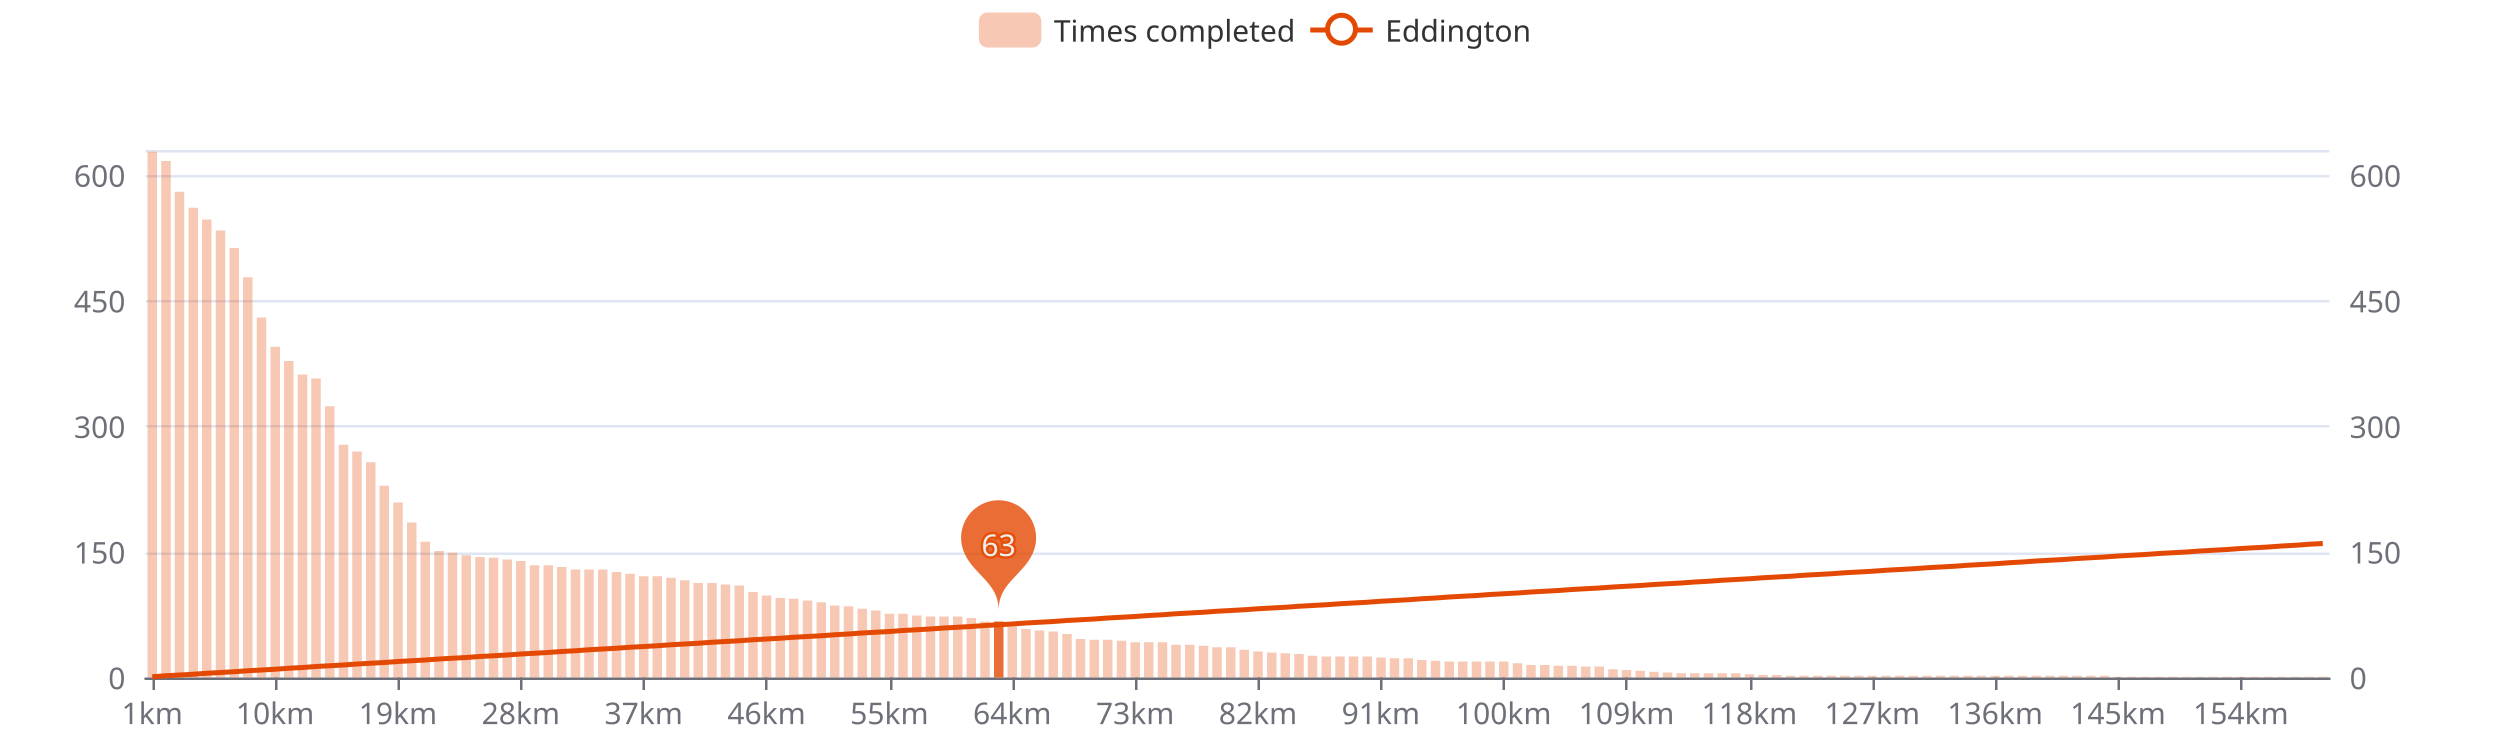
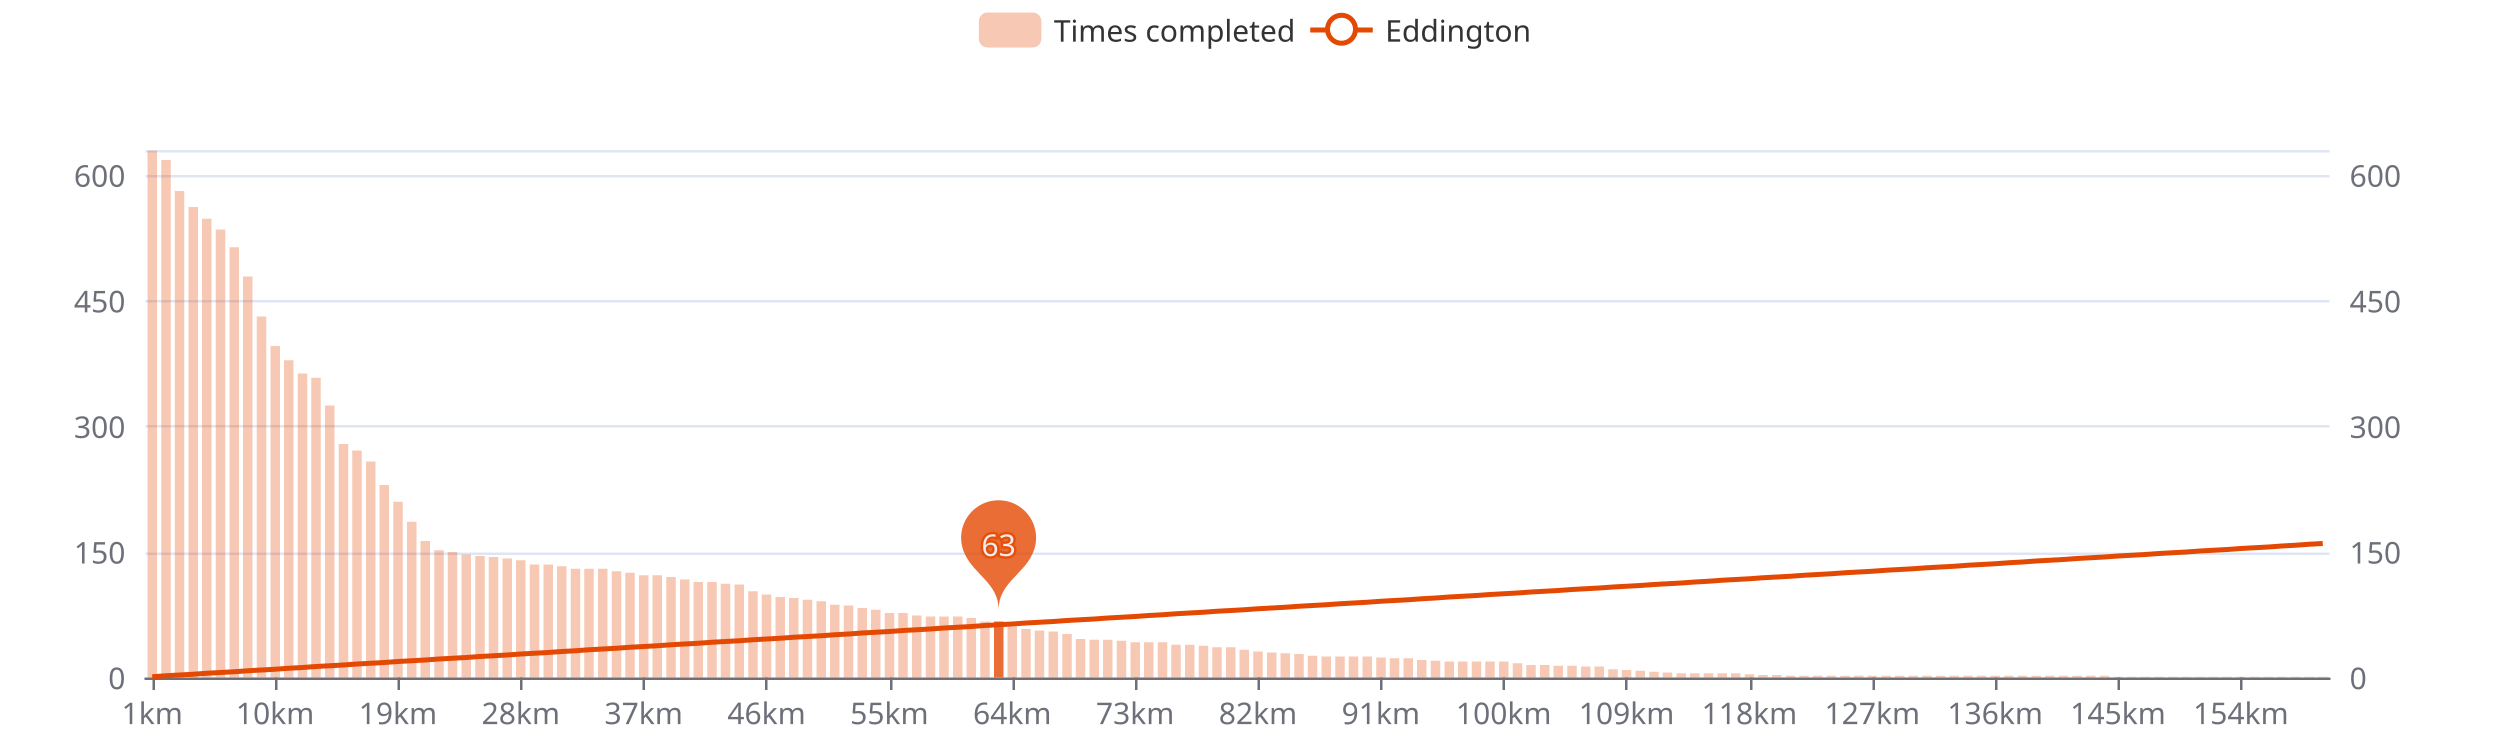
<svg xmlns="http://www.w3.org/2000/svg" width="1000" height="300" version="1.1" baseProfile="full" viewBox="0 0 1000 300">
  <rect width="1000" height="300" x="0" y="0" id="0" fill="#ffffff" />
  <path d="M58.2 271.5L931.8 271.5" fill="none" stroke="#E0E6F1" />
  <path d="M58.2 221.5L931.8 221.5" fill="none" stroke="#E0E6F1" />
  <path d="M58.2 170.5L931.8 170.5" fill="none" stroke="#E0E6F1" />
  <path d="M58.2 120.5L931.8 120.5" fill="none" stroke="#E0E6F1" />
  <path d="M58.2 70.5L931.8 70.5" fill="none" stroke="#E0E6F1" />
  <path d="M58.2 60.5L931.8 60.5" fill="none" stroke="#E0E6F1" />
  <path d="M58.2 271.5L931.8 271.5" fill="none" stroke="#6E7079" stroke-linecap="round" />
  <path d="M61.5 271L61.5 276" fill="none" stroke="#6E7079" />
  <path d="M110.5 271L110.5 276" fill="none" stroke="#6E7079" />
  <path d="M159.5 271L159.5 276" fill="none" stroke="#6E7079" />
  <path d="M208.5 271L208.5 276" fill="none" stroke="#6E7079" />
  <path d="M257.5 271L257.5 276" fill="none" stroke="#6E7079" />
  <path d="M306.5 271L306.5 276" fill="none" stroke="#6E7079" />
  <path d="M356.5 271L356.5 276" fill="none" stroke="#6E7079" />
  <path d="M405.5 271L405.5 276" fill="none" stroke="#6E7079" />
  <path d="M454.5 271L454.5 276" fill="none" stroke="#6E7079" />
  <path d="M503.5 271L503.5 276" fill="none" stroke="#6E7079" />
  <path d="M552.5 271L552.5 276" fill="none" stroke="#6E7079" />
  <path d="M601.5 271L601.5 276" fill="none" stroke="#6E7079" />
  <path d="M650.5 271L650.5 276" fill="none" stroke="#6E7079" />
  <path d="M700.5 271L700.5 276" fill="none" stroke="#6E7079" />
  <path d="M749.5 271L749.5 276" fill="none" stroke="#6E7079" />
  <path d="M798.5 271L798.5 276" fill="none" stroke="#6E7079" />
  <path d="M847.5 271L847.5 276" fill="none" stroke="#6E7079" />
  <path d="M896.5 271L896.5 276" fill="none" stroke="#6E7079" />
  <text dominant-baseline="central" text-anchor="end" style="font-size:12px;font-family:sans-serif;" transform="translate(50.16 271)" fill="#6E7079">0</text>
  <text dominant-baseline="central" text-anchor="end" style="font-size:12px;font-family:sans-serif;" transform="translate(50.16 220.7619)" fill="#6E7079">150</text>
  <text dominant-baseline="central" text-anchor="end" style="font-size:12px;font-family:sans-serif;" transform="translate(50.16 170.5238)" fill="#6E7079">300</text>
  <text dominant-baseline="central" text-anchor="end" style="font-size:12px;font-family:sans-serif;" transform="translate(50.16 120.2857)" fill="#6E7079">450</text>
  <text dominant-baseline="central" text-anchor="end" style="font-size:12px;font-family:sans-serif;" transform="translate(50.16 70.0476)" fill="#6E7079">600</text>
  <text dominant-baseline="central" text-anchor="start" style="font-size:12px;font-family:sans-serif;" transform="translate(939.84 271)" fill="#6E7079">0</text>
  <text dominant-baseline="central" text-anchor="start" style="font-size:12px;font-family:sans-serif;" transform="translate(939.84 220.7619)" fill="#6E7079">150</text>
  <text dominant-baseline="central" text-anchor="start" style="font-size:12px;font-family:sans-serif;" transform="translate(939.84 170.5238)" fill="#6E7079">300</text>
  <text dominant-baseline="central" text-anchor="start" style="font-size:12px;font-family:sans-serif;" transform="translate(939.84 120.2857)" fill="#6E7079">450</text>
  <text dominant-baseline="central" text-anchor="start" style="font-size:12px;font-family:sans-serif;" transform="translate(939.84 70.0476)" fill="#6E7079">600</text>
  <text dominant-baseline="central" text-anchor="middle" style="font-size:12px;font-family:sans-serif;" y="6" transform="translate(60.8903 279)" fill="#6E7079">1km</text>
  <text dominant-baseline="central" text-anchor="middle" style="font-size:12px;font-family:sans-serif;" y="6" transform="translate(110.0348 279)" fill="#6E7079">10km</text>
  <text dominant-baseline="central" text-anchor="middle" style="font-size:12px;font-family:sans-serif;" y="6" transform="translate(159.1793 279)" fill="#6E7079">19km</text>
  <text dominant-baseline="central" text-anchor="middle" style="font-size:12px;font-family:sans-serif;" y="6" transform="translate(208.3238 279)" fill="#6E7079">28km</text>
  <text dominant-baseline="central" text-anchor="middle" style="font-size:12px;font-family:sans-serif;" y="6" transform="translate(257.4683 279)" fill="#6E7079">37km</text>
  <text dominant-baseline="central" text-anchor="middle" style="font-size:12px;font-family:sans-serif;" y="6" transform="translate(306.6128 279)" fill="#6E7079">46km</text>
  <text dominant-baseline="central" text-anchor="middle" style="font-size:12px;font-family:sans-serif;" y="6" transform="translate(355.7573 279)" fill="#6E7079">55km</text>
  <text dominant-baseline="central" text-anchor="middle" style="font-size:12px;font-family:sans-serif;" y="6" transform="translate(404.9018 279)" fill="#6E7079">64km</text>
  <text dominant-baseline="central" text-anchor="middle" style="font-size:12px;font-family:sans-serif;" y="6" transform="translate(454.0463 279)" fill="#6E7079">73km</text>
  <text dominant-baseline="central" text-anchor="middle" style="font-size:12px;font-family:sans-serif;" y="6" transform="translate(503.1908 279)" fill="#6E7079">82km</text>
  <text dominant-baseline="central" text-anchor="middle" style="font-size:12px;font-family:sans-serif;" y="6" transform="translate(552.3353 279)" fill="#6E7079">91km</text>
  <text dominant-baseline="central" text-anchor="middle" style="font-size:12px;font-family:sans-serif;" y="6" transform="translate(601.4798 279)" fill="#6E7079">100km</text>
  <text dominant-baseline="central" text-anchor="middle" style="font-size:12px;font-family:sans-serif;" y="6" transform="translate(650.6243 279)" fill="#6E7079">109km</text>
  <text dominant-baseline="central" text-anchor="middle" style="font-size:12px;font-family:sans-serif;" y="6" transform="translate(699.7688 279)" fill="#6E7079">118km</text>
  <text dominant-baseline="central" text-anchor="middle" style="font-size:12px;font-family:sans-serif;" y="6" transform="translate(748.9133 279)" fill="#6E7079">127km</text>
  <text dominant-baseline="central" text-anchor="middle" style="font-size:12px;font-family:sans-serif;" y="6" transform="translate(798.0578 279)" fill="#6E7079">136km</text>
  <text dominant-baseline="central" text-anchor="middle" style="font-size:12px;font-family:sans-serif;" y="6" transform="translate(847.2023 279)" fill="#6E7079">145km</text>
  <text dominant-baseline="central" text-anchor="middle" style="font-size:12px;font-family:sans-serif;" y="6" transform="translate(896.3468 279)" fill="#6E7079">154km</text>
-   <path d="M59 271l3.8 0l0 -210.3l-3.8 0Z" fill="rgb(227,73,2)" fill-opacity="0.3" />
-   <path d="M64.5 271l3.8 0l0 -206.6l-3.8 0Z" fill="rgb(227,73,2)" fill-opacity="0.3" />
-   <path d="M69.9 271l3.8 0l0 -194.3l-3.8 0Z" fill="rgb(227,73,2)" fill-opacity="0.3" />
-   <path d="M75.4 271l3.8 0l0 -187.9l-3.8 0Z" fill="rgb(227,73,2)" fill-opacity="0.3" />
-   <path d="M80.8 271l3.8 0l0 -183.2l-3.8 0Z" fill="rgb(227,73,2)" fill-opacity="0.3" />
-   <path d="M86.3 271l3.8 0l0 -178.8l-3.8 0Z" fill="rgb(227,73,2)" fill-opacity="0.3" />
-   <path d="M91.8 271l3.8 0l0 -171.8l-3.8 0Z" fill="rgb(227,73,2)" fill-opacity="0.3" />
-   <path d="M97.2 271l3.8 0l0 -160.1l-3.8 0Z" fill="rgb(227,73,2)" fill-opacity="0.3" />
-   <path d="M102.7 271l3.8 0l0 -144l-3.8 0Z" fill="rgb(227,73,2)" fill-opacity="0.3" />
-   <path d="M108.2 271l3.8 0l0 -132.3l-3.8 0Z" fill="rgb(227,73,2)" fill-opacity="0.3" />
-   <path d="M113.6 271l3.8 0l0 -126.6l-3.8 0Z" fill="rgb(227,73,2)" fill-opacity="0.3" />
-   <path d="M119.1 271l3.8 0l0 -121.2l-3.8 0Z" fill="rgb(227,73,2)" fill-opacity="0.3" />
-   <path d="M124.5 271l3.8 0l0 -119.6l-3.8 0Z" fill="rgb(227,73,2)" fill-opacity="0.3" />
-   <path d="M130 271l3.8 0l0 -108.5l-3.8 0Z" fill="rgb(227,73,2)" fill-opacity="0.3" />
-   <path d="M135.5 271l3.8 0l0 -93.1l-3.8 0Z" fill="rgb(227,73,2)" fill-opacity="0.3" />
-   <path d="M140.9 271l3.8 0l0 -90.4l-3.8 0Z" fill="rgb(227,73,2)" fill-opacity="0.3" />
-   <path d="M146.4 271l3.8 0l0 -86.1l-3.8 0Z" fill="rgb(227,73,2)" fill-opacity="0.3" />
-   <path d="M151.8 271l3.8 0l0 -76.7l-3.8 0Z" fill="rgb(227,73,2)" fill-opacity="0.3" />
-   <path d="M157.3 271l3.8 0l0 -70l-3.8 0Z" fill="rgb(227,73,2)" fill-opacity="0.3" />
-   <path d="M162.8 271l3.8 0l0 -62l-3.8 0Z" fill="rgb(227,73,2)" fill-opacity="0.3" />
-   <path d="M168.2 271l3.8 0l0 -54.3l-3.8 0Z" fill="rgb(227,73,2)" fill-opacity="0.3" />
-   <path d="M173.7 271l3.8 0l0 -50.6l-3.8 0Z" fill="rgb(227,73,2)" fill-opacity="0.3" />
-   <path d="M179.1 271l3.8 0l0 -49.9l-3.8 0Z" fill="rgb(227,73,2)" fill-opacity="0.3" />
-   <path d="M184.6 271l3.8 0l0 -48.9l-3.8 0Z" fill="rgb(227,73,2)" fill-opacity="0.3" />
-   <path d="M190.1 271l3.8 0l0 -48.2l-3.8 0Z" fill="rgb(227,73,2)" fill-opacity="0.3" />
-   <path d="M195.5 271l3.8 0l0 -47.9l-3.8 0Z" fill="rgb(227,73,2)" fill-opacity="0.3" />
-   <path d="M201 271l3.8 0l0 -47.2l-3.8 0Z" fill="rgb(227,73,2)" fill-opacity="0.3" />
-   <path d="M206.4 271l3.8 0l0 -46.6l-3.8 0Z" fill="rgb(227,73,2)" fill-opacity="0.3" />
-   <path d="M211.9 271l3.8 0l0 -44.9l-3.8 0Z" fill="rgb(227,73,2)" fill-opacity="0.3" />
-   <path d="M217.4 271l3.8 0l0 -44.9l-3.8 0Z" fill="rgb(227,73,2)" fill-opacity="0.3" />
-   <path d="M222.8 271l3.8 0l0 -44.2l-3.8 0Z" fill="rgb(227,73,2)" fill-opacity="0.3" />
-   <path d="M228.3 271l3.8 0l0 -43.2l-3.8 0Z" fill="rgb(227,73,2)" fill-opacity="0.3" />
-   <path d="M233.7 271l3.8 0l0 -43.2l-3.8 0Z" fill="rgb(227,73,2)" fill-opacity="0.3" />
-   <path d="M239.2 271l3.8 0l0 -43.2l-3.8 0Z" fill="rgb(227,73,2)" fill-opacity="0.3" />
-   <path d="M244.7 271l3.8 0l0 -42.2l-3.8 0Z" fill="rgb(227,73,2)" fill-opacity="0.3" />
-   <path d="M250.1 271l3.8 0l0 -41.5l-3.8 0Z" fill="rgb(227,73,2)" fill-opacity="0.3" />
-   <path d="M255.6 271l3.8 0l0 -40.5l-3.8 0Z" fill="rgb(227,73,2)" fill-opacity="0.3" />
-   <path d="M261 271l3.8 0l0 -40.5l-3.8 0Z" fill="rgb(227,73,2)" fill-opacity="0.3" />
-   <path d="M266.5 271l3.8 0l0 -39.9l-3.8 0Z" fill="rgb(227,73,2)" fill-opacity="0.3" />
-   <path d="M272 271l3.8 0l0 -38.9l-3.8 0Z" fill="rgb(227,73,2)" fill-opacity="0.3" />
-   <path d="M277.4 271l3.8 0l0 -37.8l-3.8 0Z" fill="rgb(227,73,2)" fill-opacity="0.3" />
-   <path d="M282.9 271l3.8 0l0 -37.8l-3.8 0Z" fill="rgb(227,73,2)" fill-opacity="0.3" />
-   <path d="M288.3 271l3.8 0l0 -37.2l-3.8 0Z" fill="rgb(227,73,2)" fill-opacity="0.3" />
-   <path d="M293.8 271l3.8 0l0 -36.8l-3.8 0Z" fill="rgb(227,73,2)" fill-opacity="0.3" />
-   <path d="M299.3 271l3.8 0l0 -34.2l-3.8 0Z" fill="rgb(227,73,2)" fill-opacity="0.3" />
-   <path d="M304.7 271l3.8 0l0 -32.8l-3.8 0Z" fill="rgb(227,73,2)" fill-opacity="0.3" />
-   <path d="M310.2 271l3.8 0l0 -31.8l-3.8 0Z" fill="rgb(227,73,2)" fill-opacity="0.3" />
-   <path d="M315.6 271l3.8 0l0 -31.5l-3.8 0Z" fill="rgb(227,73,2)" fill-opacity="0.3" />
-   <path d="M321.1 271l3.8 0l0 -30.8l-3.8 0Z" fill="rgb(227,73,2)" fill-opacity="0.3" />
-   <path d="M326.6 271l3.8 0l0 -30.1l-3.8 0Z" fill="rgb(227,73,2)" fill-opacity="0.3" />
-   <path d="M332 271l3.8 0l0 -28.8l-3.8 0Z" fill="rgb(227,73,2)" fill-opacity="0.3" />
-   <path d="M337.5 271l3.8 0l0 -28.5l-3.8 0Z" fill="rgb(227,73,2)" fill-opacity="0.3" />
-   <path d="M343 271l3.8 0l0 -27.5l-3.8 0Z" fill="rgb(227,73,2)" fill-opacity="0.3" />
-   <path d="M348.4 271l3.8 0l0 -26.8l-3.8 0Z" fill="rgb(227,73,2)" fill-opacity="0.3" />
-   <path d="M353.9 271l3.8 0l0 -25.5l-3.8 0Z" fill="rgb(227,73,2)" fill-opacity="0.3" />
-   <path d="M359.3 271l3.8 0l0 -25.5l-3.8 0Z" fill="rgb(227,73,2)" fill-opacity="0.3" />
+   <path d="M59 271l3.8 0l0 -210.7l-3.8 0Z" fill="rgb(227,73,2)" fill-opacity="0.3" />
+   <path d="M64.5 271l3.8 0l0 -207l-3.8 0Z" fill="rgb(227,73,2)" fill-opacity="0.3" />
+   <path d="M69.9 271l3.8 0l0 -194.6l-3.8 0Z" fill="rgb(227,73,2)" fill-opacity="0.3" />
+   <path d="M75.4 271l3.8 0l0 -188.2l-3.8 0Z" fill="rgb(227,73,2)" fill-opacity="0.3" />
+   <path d="M80.8 271l3.8 0l0 -183.5l-3.8 0Z" fill="rgb(227,73,2)" fill-opacity="0.3" />
+   <path d="M86.3 271l3.8 0l0 -179.2l-3.8 0Z" fill="rgb(227,73,2)" fill-opacity="0.3" />
+   <path d="M91.8 271l3.8 0l0 -172.1l-3.8 0Z" fill="rgb(227,73,2)" fill-opacity="0.3" />
+   <path d="M97.2 271l3.8 0l0 -160.4l-3.8 0Z" fill="rgb(227,73,2)" fill-opacity="0.3" />
+   <path d="M102.7 271l3.8 0l0 -144.4l-3.8 0Z" fill="rgb(227,73,2)" fill-opacity="0.3" />
+   <path d="M108.2 271l3.8 0l0 -132.6l-3.8 0Z" fill="rgb(227,73,2)" fill-opacity="0.3" />
+   <path d="M113.6 271l3.8 0l0 -126.9l-3.8 0Z" fill="rgb(227,73,2)" fill-opacity="0.3" />
+   <path d="M119.1 271l3.8 0l0 -121.6l-3.8 0Z" fill="rgb(227,73,2)" fill-opacity="0.3" />
+   <path d="M124.5 271l3.8 0l0 -119.9l-3.8 0Z" fill="rgb(227,73,2)" fill-opacity="0.3" />
+   <path d="M130 271l3.8 0l0 -108.8l-3.8 0Z" fill="rgb(227,73,2)" fill-opacity="0.3" />
+   <path d="M135.5 271l3.8 0l0 -93.4l-3.8 0Z" fill="rgb(227,73,2)" fill-opacity="0.3" />
+   <path d="M140.9 271l3.8 0l0 -90.8l-3.8 0Z" fill="rgb(227,73,2)" fill-opacity="0.3" />
+   <path d="M146.4 271l3.8 0l0 -86.4l-3.8 0Z" fill="rgb(227,73,2)" fill-opacity="0.3" />
+   <path d="M151.8 271l3.8 0l0 -77l-3.8 0Z" fill="rgb(227,73,2)" fill-opacity="0.3" />
+   <path d="M157.3 271l3.8 0l0 -70.3l-3.8 0Z" fill="rgb(227,73,2)" fill-opacity="0.3" />
+   <path d="M162.8 271l3.8 0l0 -62.3l-3.8 0Z" fill="rgb(227,73,2)" fill-opacity="0.3" />
+   <path d="M168.2 271l3.8 0l0 -54.6l-3.8 0Z" fill="rgb(227,73,2)" fill-opacity="0.3" />
+   <path d="M173.7 271l3.8 0l0 -50.9l-3.8 0Z" fill="rgb(227,73,2)" fill-opacity="0.3" />
+   <path d="M179.1 271l3.8 0l0 -50.2l-3.8 0Z" fill="rgb(227,73,2)" fill-opacity="0.3" />
+   <path d="M184.6 271l3.8 0l0 -49.2l-3.8 0Z" fill="rgb(227,73,2)" fill-opacity="0.3" />
+   <path d="M190.1 271l3.8 0l0 -48.6l-3.8 0Z" fill="rgb(227,73,2)" fill-opacity="0.3" />
+   <path d="M195.5 271l3.8 0l0 -48.2l-3.8 0Z" fill="rgb(227,73,2)" fill-opacity="0.3" />
+   <path d="M201 271l3.8 0l0 -47.6l-3.8 0Z" fill="rgb(227,73,2)" fill-opacity="0.3" />
+   <path d="M206.4 271l3.8 0l0 -46.9l-3.8 0Z" fill="rgb(227,73,2)" fill-opacity="0.3" />
+   <path d="M211.9 271l3.8 0l0 -45.2l-3.8 0Z" fill="rgb(227,73,2)" fill-opacity="0.3" />
+   <path d="M217.4 271l3.8 0l0 -45.2l-3.8 0Z" fill="rgb(227,73,2)" fill-opacity="0.3" />
+   <path d="M222.8 271l3.8 0l0 -44.5l-3.8 0Z" fill="rgb(227,73,2)" fill-opacity="0.3" />
+   <path d="M228.3 271l3.8 0l0 -43.5l-3.8 0Z" fill="rgb(227,73,2)" fill-opacity="0.3" />
+   <path d="M233.7 271l3.8 0l0 -43.5l-3.8 0Z" fill="rgb(227,73,2)" fill-opacity="0.3" />
+   <path d="M239.2 271l3.8 0l0 -43.5l-3.8 0Z" fill="rgb(227,73,2)" fill-opacity="0.3" />
+   <path d="M244.7 271l3.8 0l0 -42.5l-3.8 0Z" fill="rgb(227,73,2)" fill-opacity="0.3" />
+   <path d="M250.1 271l3.8 0l0 -41.9l-3.8 0Z" fill="rgb(227,73,2)" fill-opacity="0.3" />
+   <path d="M255.6 271l3.8 0l0 -40.9l-3.8 0Z" fill="rgb(227,73,2)" fill-opacity="0.3" />
+   <path d="M261 271l3.8 0l0 -40.9l-3.8 0Z" fill="rgb(227,73,2)" fill-opacity="0.3" />
+   <path d="M266.5 271l3.8 0l0 -40.2l-3.8 0Z" fill="rgb(227,73,2)" fill-opacity="0.3" />
+   <path d="M272 271l3.8 0l0 -39.2l-3.8 0Z" fill="rgb(227,73,2)" fill-opacity="0.3" />
+   <path d="M277.4 271l3.8 0l0 -38.2l-3.8 0Z" fill="rgb(227,73,2)" fill-opacity="0.3" />
+   <path d="M282.9 271l3.8 0l0 -38.2l-3.8 0Z" fill="rgb(227,73,2)" fill-opacity="0.3" />
+   <path d="M288.3 271l3.8 0l0 -37.5l-3.8 0Z" fill="rgb(227,73,2)" fill-opacity="0.3" />
+   <path d="M293.8 271l3.8 0l0 -37.2l-3.8 0Z" fill="rgb(227,73,2)" fill-opacity="0.3" />
+   <path d="M299.3 271l3.8 0l0 -34.5l-3.8 0Z" fill="rgb(227,73,2)" fill-opacity="0.3" />
+   <path d="M304.7 271l3.8 0l0 -33.2l-3.8 0Z" fill="rgb(227,73,2)" fill-opacity="0.3" />
+   <path d="M310.2 271l3.8 0l0 -32.2l-3.8 0Z" fill="rgb(227,73,2)" fill-opacity="0.3" />
+   <path d="M315.6 271l3.8 0l0 -31.8l-3.8 0Z" fill="rgb(227,73,2)" fill-opacity="0.3" />
+   <path d="M321.1 271l3.8 0l0 -31.1l-3.8 0Z" fill="rgb(227,73,2)" fill-opacity="0.3" />
+   <path d="M326.6 271l3.8 0l0 -30.5l-3.8 0Z" fill="rgb(227,73,2)" fill-opacity="0.3" />
+   <path d="M332 271l3.8 0l0 -29.1l-3.8 0Z" fill="rgb(227,73,2)" fill-opacity="0.3" />
+   <path d="M337.5 271l3.8 0l0 -28.8l-3.8 0Z" fill="rgb(227,73,2)" fill-opacity="0.3" />
+   <path d="M343 271l3.8 0l0 -27.8l-3.8 0Z" fill="rgb(227,73,2)" fill-opacity="0.3" />
+   <path d="M348.4 271l3.8 0l0 -27.1l-3.8 0Z" fill="rgb(227,73,2)" fill-opacity="0.3" />
+   <path d="M353.9 271l3.8 0l0 -25.8l-3.8 0Z" fill="rgb(227,73,2)" fill-opacity="0.3" />
+   <path d="M359.3 271l3.8 0l0 -25.8l-3.8 0Z" fill="rgb(227,73,2)" fill-opacity="0.3" />
  <path d="M364.8 271l3.8 0l0 -24.8l-3.8 0Z" fill="rgb(227,73,2)" fill-opacity="0.3" />
  <path d="M370.3 271l3.8 0l0 -24.4l-3.8 0Z" fill="rgb(227,73,2)" fill-opacity="0.3" />
  <path d="M375.7 271l3.8 0l0 -24.4l-3.8 0Z" fill="rgb(227,73,2)" fill-opacity="0.3" />
  <path d="M381.2 271l3.8 0l0 -24.4l-3.8 0Z" fill="rgb(227,73,2)" fill-opacity="0.3" />
  <path d="M386.6 271l3.8 0l0 -23.8l-3.8 0Z" fill="rgb(227,73,2)" fill-opacity="0.3" />
  <path d="M392.1 271l3.8 0l0 -22.4l-3.8 0Z" fill="rgb(227,73,2)" fill-opacity="0.3" />
  <path d="M397.6 271l3.8 0l0 -22.4l-3.8 0Z" fill="rgb(227,73,2)" fill-opacity="0.8" />
  <path d="M403 271l3.8 0l0 -20.4l-3.8 0Z" fill="rgb(227,73,2)" fill-opacity="0.3" />
  <path d="M408.5 271l3.8 0l0 -19.4l-3.8 0Z" fill="rgb(227,73,2)" fill-opacity="0.3" />
  <path d="M413.9 271l3.8 0l0 -18.8l-3.8 0Z" fill="rgb(227,73,2)" fill-opacity="0.3" />
  <path d="M419.4 271l3.8 0l0 -18.4l-3.8 0Z" fill="rgb(227,73,2)" fill-opacity="0.3" />
  <path d="M424.9 271l3.8 0l0 -17.4l-3.8 0Z" fill="rgb(227,73,2)" fill-opacity="0.3" />
  <path d="M430.3 271l3.8 0l0 -15.4l-3.8 0Z" fill="rgb(227,73,2)" fill-opacity="0.3" />
  <path d="M435.8 271l3.8 0l0 -15.1l-3.8 0Z" fill="rgb(227,73,2)" fill-opacity="0.3" />
  <path d="M441.2 271l3.8 0l0 -15.1l-3.8 0Z" fill="rgb(227,73,2)" fill-opacity="0.3" />
  <path d="M446.7 271l3.8 0l0 -14.7l-3.8 0Z" fill="rgb(227,73,2)" fill-opacity="0.3" />
  <path d="M452.2 271l3.8 0l0 -14.1l-3.8 0Z" fill="rgb(227,73,2)" fill-opacity="0.3" />
  <path d="M457.6 271l3.8 0l0 -14.1l-3.8 0Z" fill="rgb(227,73,2)" fill-opacity="0.3" />
  <path d="M463.1 271l3.8 0l0 -14.1l-3.8 0Z" fill="rgb(227,73,2)" fill-opacity="0.3" />
  <path d="M468.5 271l3.8 0l0 -13.1l-3.8 0Z" fill="rgb(227,73,2)" fill-opacity="0.3" />
  <path d="M474 271l3.8 0l0 -13.1l-3.8 0Z" fill="rgb(227,73,2)" fill-opacity="0.3" />
  <path d="M479.5 271l3.8 0l0 -12.7l-3.8 0Z" fill="rgb(227,73,2)" fill-opacity="0.3" />
  <path d="M484.9 271l3.8 0l0 -12.1l-3.8 0Z" fill="rgb(227,73,2)" fill-opacity="0.3" />
  <path d="M490.4 271l3.8 0l0 -12.1l-3.8 0Z" fill="rgb(227,73,2)" fill-opacity="0.3" />
  <path d="M495.8 271l3.8 0l0 -11.1l-3.8 0Z" fill="rgb(227,73,2)" fill-opacity="0.3" />
  <path d="M501.3 271l3.8 0l0 -10.4l-3.8 0Z" fill="rgb(227,73,2)" fill-opacity="0.3" />
  <path d="M506.8 271l3.8 0l0 -10l-3.8 0Z" fill="rgb(227,73,2)" fill-opacity="0.3" />
  <path d="M512.2 271l3.8 0l0 -9.7l-3.8 0Z" fill="rgb(227,73,2)" fill-opacity="0.3" />
  <path d="M517.7 271l3.8 0l0 -9.4l-3.8 0Z" fill="rgb(227,73,2)" fill-opacity="0.3" />
  <path d="M523.1 271l3.8 0l0 -8.7l-3.8 0Z" fill="rgb(227,73,2)" fill-opacity="0.3" />
  <path d="M528.6 271l3.8 0l0 -8.4l-3.8 0Z" fill="rgb(227,73,2)" fill-opacity="0.3" />
  <path d="M534.1 271l3.8 0l0 -8.4l-3.8 0Z" fill="rgb(227,73,2)" fill-opacity="0.3" />
  <path d="M539.5 271l3.8 0l0 -8.4l-3.8 0Z" fill="rgb(227,73,2)" fill-opacity="0.3" />
  <path d="M545 271l3.8 0l0 -8.4l-3.8 0Z" fill="rgb(227,73,2)" fill-opacity="0.3" />
  <path d="M550.5 271l3.8 0l0 -8l-3.8 0Z" fill="rgb(227,73,2)" fill-opacity="0.3" />
  <path d="M555.9 271l3.8 0l0 -7.7l-3.8 0Z" fill="rgb(227,73,2)" fill-opacity="0.3" />
  <path d="M561.4 271l3.8 0l0 -7.7l-3.8 0Z" fill="rgb(227,73,2)" fill-opacity="0.3" />
  <path d="M566.8 271l3.8 0l0 -7l-3.8 0Z" fill="rgb(227,73,2)" fill-opacity="0.3" />
  <path d="M572.3 271l3.8 0l0 -6.7l-3.8 0Z" fill="rgb(227,73,2)" fill-opacity="0.3" />
  <path d="M577.8 271l3.8 0l0 -6.4l-3.8 0Z" fill="rgb(227,73,2)" fill-opacity="0.3" />
  <path d="M583.2 271l3.8 0l0 -6.4l-3.8 0Z" fill="rgb(227,73,2)" fill-opacity="0.3" />
  <path d="M588.7 271l3.8 0l0 -6.4l-3.8 0Z" fill="rgb(227,73,2)" fill-opacity="0.3" />
  <path d="M594.1 271l3.8 0l0 -6.4l-3.8 0Z" fill="rgb(227,73,2)" fill-opacity="0.3" />
  <path d="M599.6 271l3.8 0l0 -6.4l-3.8 0Z" fill="rgb(227,73,2)" fill-opacity="0.3" />
  <path d="M605.1 271l3.8 0l0 -5.7l-3.8 0Z" fill="rgb(227,73,2)" fill-opacity="0.3" />
  <path d="M610.5 271l3.8 0l0 -5l-3.8 0Z" fill="rgb(227,73,2)" fill-opacity="0.3" />
  <path d="M616 271l3.8 0l0 -5l-3.8 0Z" fill="rgb(227,73,2)" fill-opacity="0.3" />
  <path d="M621.4 271l3.8 0l0 -4.7l-3.8 0Z" fill="rgb(227,73,2)" fill-opacity="0.3" />
  <path d="M626.9 271l3.8 0l0 -4.7l-3.8 0Z" fill="rgb(227,73,2)" fill-opacity="0.3" />
  <path d="M632.4 271l3.8 0l0 -4.4l-3.8 0Z" fill="rgb(227,73,2)" fill-opacity="0.3" />
  <path d="M637.8 271l3.8 0l0 -4.4l-3.8 0Z" fill="rgb(227,73,2)" fill-opacity="0.3" />
  <path d="M643.3 271l3.8 0l0 -3.3l-3.8 0Z" fill="rgb(227,73,2)" fill-opacity="0.3" />
  <path d="M648.7 271l3.8 0l0 -3l-3.8 0Z" fill="rgb(227,73,2)" fill-opacity="0.3" />
  <path d="M654.2 271l3.8 0l0 -2.7l-3.8 0Z" fill="rgb(227,73,2)" fill-opacity="0.3" />
  <path d="M659.7 271l3.8 0l0 -2.3l-3.8 0Z" fill="rgb(227,73,2)" fill-opacity="0.3" />
  <path d="M665.1 271l3.8 0l0 -2l-3.8 0Z" fill="rgb(227,73,2)" fill-opacity="0.3" />
  <path d="M670.6 271l3.8 0l0 -1.7l-3.8 0Z" fill="rgb(227,73,2)" fill-opacity="0.3" />
  <path d="M676 271l3.8 0l0 -1.7l-3.8 0Z" fill="rgb(227,73,2)" fill-opacity="0.3" />
  <path d="M681.5 271l3.8 0l0 -1.7l-3.8 0Z" fill="rgb(227,73,2)" fill-opacity="0.3" />
  <path d="M687 271l3.8 0l0 -1.7l-3.8 0Z" fill="rgb(227,73,2)" fill-opacity="0.3" />
  <path d="M692.4 271l3.8 0l0 -1.7l-3.8 0Z" fill="rgb(227,73,2)" fill-opacity="0.3" />
  <path d="M697.9 271l3.8 0l0 -1.3l-3.8 0Z" fill="rgb(227,73,2)" fill-opacity="0.3" />
  <path d="M703.3 271l3.8 0l0 -1l-3.8 0Z" fill="rgb(227,73,2)" fill-opacity="0.3" />
  <path d="M708.8 271l3.8 0l0 -1l-3.8 0Z" fill="rgb(227,73,2)" fill-opacity="0.3" />
  <path d="M714.3 271l3.8 0l0 -0.7l-3.8 0Z" fill="rgb(227,73,2)" fill-opacity="0.3" />
  <path d="M719.7 271l3.8 0l0 -0.7l-3.8 0Z" fill="rgb(227,73,2)" fill-opacity="0.3" />
  <path d="M725.2 271l3.8 0l0 -0.7l-3.8 0Z" fill="rgb(227,73,2)" fill-opacity="0.3" />
  <path d="M730.6 271l3.8 0l0 -0.7l-3.8 0Z" fill="rgb(227,73,2)" fill-opacity="0.3" />
  <path d="M736.1 271l3.8 0l0 -0.7l-3.8 0Z" fill="rgb(227,73,2)" fill-opacity="0.3" />
  <path d="M741.6 271l3.8 0l0 -0.7l-3.8 0Z" fill="rgb(227,73,2)" fill-opacity="0.3" />
  <path d="M747 271l3.8 0l0 -0.7l-3.8 0Z" fill="rgb(227,73,2)" fill-opacity="0.3" />
  <path d="M752.5 271l3.8 0l0 -0.7l-3.8 0Z" fill="rgb(227,73,2)" fill-opacity="0.3" />
  <path d="M758 271l3.8 0l0 -0.7l-3.8 0Z" fill="rgb(227,73,2)" fill-opacity="0.3" />
  <path d="M763.4 271l3.8 0l0 -0.7l-3.8 0Z" fill="rgb(227,73,2)" fill-opacity="0.3" />
  <path d="M768.9 271l3.8 0l0 -0.7l-3.8 0Z" fill="rgb(227,73,2)" fill-opacity="0.3" />
  <path d="M774.3 271l3.8 0l0 -0.7l-3.8 0Z" fill="rgb(227,73,2)" fill-opacity="0.3" />
  <path d="M779.8 271l3.8 0l0 -0.7l-3.8 0Z" fill="rgb(227,73,2)" fill-opacity="0.3" />
  <path d="M785.3 271l3.8 0l0 -0.7l-3.8 0Z" fill="rgb(227,73,2)" fill-opacity="0.3" />
  <path d="M790.7 271l3.8 0l0 -0.7l-3.8 0Z" fill="rgb(227,73,2)" fill-opacity="0.3" />
  <path d="M796.2 271l3.8 0l0 -0.7l-3.8 0Z" fill="rgb(227,73,2)" fill-opacity="0.3" />
  <path d="M801.6 271l3.8 0l0 -0.7l-3.8 0Z" fill="rgb(227,73,2)" fill-opacity="0.3" />
  <path d="M807.1 271l3.8 0l0 -0.7l-3.8 0Z" fill="rgb(227,73,2)" fill-opacity="0.3" />
  <path d="M812.6 271l3.8 0l0 -0.7l-3.8 0Z" fill="rgb(227,73,2)" fill-opacity="0.3" />
  <path d="M818 271l3.8 0l0 -0.7l-3.8 0Z" fill="rgb(227,73,2)" fill-opacity="0.3" />
  <path d="M823.5 271l3.8 0l0 -0.7l-3.8 0Z" fill="rgb(227,73,2)" fill-opacity="0.3" />
  <path d="M828.9 271l3.8 0l0 -0.7l-3.8 0Z" fill="rgb(227,73,2)" fill-opacity="0.3" />
  <path d="M834.4 271l3.8 0l0 -0.7l-3.8 0Z" fill="rgb(227,73,2)" fill-opacity="0.3" />
  <path d="M839.9 271l3.8 0l0 -0.7l-3.8 0Z" fill="rgb(227,73,2)" fill-opacity="0.3" />
  <path d="M845.3 271l3.8 0l0 -0.3l-3.8 0Z" fill="rgb(227,73,2)" fill-opacity="0.3" />
  <path d="M850.8 271l3.8 0l0 -0.3l-3.8 0Z" fill="rgb(227,73,2)" fill-opacity="0.3" />
  <path d="M856.2 271l3.8 0l0 -0.3l-3.8 0Z" fill="rgb(227,73,2)" fill-opacity="0.3" />
  <path d="M861.7 271l3.8 0l0 -0.3l-3.8 0Z" fill="rgb(227,73,2)" fill-opacity="0.3" />
  <path d="M867.2 271l3.8 0l0 -0.3l-3.8 0Z" fill="rgb(227,73,2)" fill-opacity="0.3" />
  <path d="M872.6 271l3.8 0l0 -0.3l-3.8 0Z" fill="rgb(227,73,2)" fill-opacity="0.3" />
  <path d="M878.1 271l3.8 0l0 -0.3l-3.8 0Z" fill="rgb(227,73,2)" fill-opacity="0.3" />
  <path d="M883.5 271l3.8 0l0 -0.3l-3.8 0Z" fill="rgb(227,73,2)" fill-opacity="0.3" />
  <path d="M889 271l3.8 0l0 -0.3l-3.8 0Z" fill="rgb(227,73,2)" fill-opacity="0.3" />
  <path d="M894.5 271l3.8 0l0 -0.3l-3.8 0Z" fill="rgb(227,73,2)" fill-opacity="0.3" />
  <path d="M899.9 271l3.8 0l0 -0.3l-3.8 0Z" fill="rgb(227,73,2)" fill-opacity="0.3" />
  <path d="M905.4 271l3.8 0l0 -0.3l-3.8 0Z" fill="rgb(227,73,2)" fill-opacity="0.3" />
  <path d="M910.8 271l3.8 0l0 -0.3l-3.8 0Z" fill="rgb(227,73,2)" fill-opacity="0.3" />
  <path d="M916.3 271l3.8 0l0 -0.3l-3.8 0Z" fill="rgb(227,73,2)" fill-opacity="0.3" />
  <path d="M921.8 271l3.8 0l0 -0.3l-3.8 0Z" fill="rgb(227,73,2)" fill-opacity="0.3" />
  <path d="M927.2 271l3.8 0l0 -0.3l-3.8 0Z" fill="rgb(227,73,2)" fill-opacity="0.3" />
  <path d="M-5 -5l226.9 0l0 24l-226.9 0Z" transform="translate(391.54 5)" fill="rgb(0,0,0)" fill-opacity="0" stroke="#ccc" stroke-width="0" />
  <path d="M3.5 0L21.5 0A3.5 3.5 0 0 1 25 3.5L25 10.5A3.5 3.5 0 0 1 21.5 14L3.5 14A3.5 3.5 0 0 1 0 10.5L0 3.5A3.5 3.5 0 0 1 3.5 0" transform="translate(391.54 5)" fill="rgb(227,73,2)" fill-opacity="0.3" />
  <text dominant-baseline="central" text-anchor="start" style="font-size:12px;font-family:sans-serif;" xml:space="preserve" x="30" y="7" transform="translate(391.54 5)" fill="#333">Times completed</text>
  <path d="M0 7L25 7" transform="translate(524.1 5)" fill="#000" stroke="#E34902" stroke-width="2" stroke-linecap="butt" stroke-miterlimit="10" />
  <path d="M18.1 7A5.6 5.6 0 1 1 18.1 6.4A5.6 5.6 0 0 1 18.1 7" transform="translate(524.1 5)" fill="#fff" stroke="#E34902" stroke-width="2" stroke-linecap="butt" stroke-miterlimit="10" />
  <text dominant-baseline="central" text-anchor="start" style="font-size:12px;font-family:sans-serif;" x="30" y="7" transform="translate(524.1 5)" fill="#333">Eddington</text>
  <path d="M-0.54 -0.89A0.6 0.6 0 1 1 0.54 -0.89C0.39 -0.56 0 -0.42 0 0C0 -0.42 -0.39 -0.56 -0.54 -0.89Z" transform="matrix(25,0,0,25,399.4413,243.8952)" fill="rgb(227,73,2)" fill-opacity="0.8" />
  <text dominant-baseline="central" text-anchor="middle" style="font-size:12px;font-family:sans-serif;" transform="translate(399.4413 217.7524)" fill="#eee" stroke="rgb(227,73,2)" stroke-width="2" paint-order="stroke" stroke-opacity="0.8" stroke-miterlimit="2">63</text>
  <g clip-path="url(#zr0-c0)">
    <path d="M60.9 270.7L66.4 270.3L71.8 270L77.3 269.7L82.7 269.3L88.2 269L93.7 268.7L99.1 268.3L104.6 268L110 267.7L115.5 267.3L121 267L126.4 266.6L131.9 266.3L137.3 266L142.8 265.6L148.3 265.3L153.7 265L159.2 264.6L164.6 264.3L170.1 264L175.6 263.6L181 263.3L186.5 263L191.9 262.6L197.4 262.3L202.9 262L208.3 261.6L213.8 261.3L219.2 261L224.7 260.6L230.2 260.3L235.6 259.9L241.1 259.6L246.5 259.3L252 258.9L257.5 258.6L262.9 258.3L268.4 257.9L273.8 257.6L279.3 257.3L284.8 256.9L290.2 256.6L295.7 256.3L301.2 255.9L306.6 255.6L312.1 255.3L317.5 254.9L323 254.6L328.5 254.3L333.9 253.9L339.4 253.6L344.8 253.2L350.3 252.9L355.8 252.6L361.2 252.2L366.7 251.9L372.1 251.6L377.6 251.2L383.1 250.9L388.5 250.6L394 250.2L399.4 249.9L404.9 249.6L410.4 249.2L415.8 248.9L421.3 248.6L426.7 248.2L432.2 247.9L437.7 247.6L443.1 247.2L448.6 246.9L454 246.6L459.5 246.2L465 245.9L470.4 245.5L475.9 245.2L481.3 244.9L486.8 244.5L492.3 244.2L497.7 243.9L503.2 243.5L508.7 243.2L514.1 242.9L519.6 242.5L525 242.2L530.5 241.9L536 241.5L541.4 241.2L546.9 240.9L552.3 240.5L557.8 240.2L563.3 239.9L568.7 239.5L574.2 239.2L579.6 238.8L585.1 238.5L590.6 238.2L596 237.8L601.5 237.5L606.9 237.2L612.4 236.8L617.9 236.5L623.3 236.2L628.8 235.8L634.2 235.5L639.7 235.2L645.2 234.8L650.6 234.5L656.1 234.2L661.5 233.8L667 233.5L672.5 233.2L677.9 232.8L683.4 232.5L688.8 232.1L694.3 231.8L699.8 231.5L705.2 231.1L710.7 230.8L716.2 230.5L721.6 230.1L727.1 229.8L732.5 229.5L738 229.1L743.5 228.8L748.9 228.5L754.4 228.1L759.8 227.8L765.3 227.5L770.8 227.1L776.2 226.8L781.7 226.5L787.1 226.1L792.6 225.8L798.1 225.5L803.5 225.1L809 224.8L814.4 224.4L819.9 224.1L825.4 223.8L830.8 223.4L836.3 223.1L841.7 222.8L847.2 222.4L852.7 222.1L858.1 221.8L863.6 221.4L869 221.1L874.5 220.8L880 220.4L885.4 220.1L890.9 219.8L896.3 219.4L901.8 219.1L907.3 218.8L912.7 218.4L918.2 218.1L923.6 217.7L929.1 217.4" fill="none" stroke="#E34902" stroke-width="2" stroke-linejoin="bevel" />
  </g>
  <defs>
    <clipPath id="zr0-c0">
      <path d="M57 59l876 0l0 213l-876 0Z" fill="#000" />
    </clipPath>
  </defs>
</svg>
